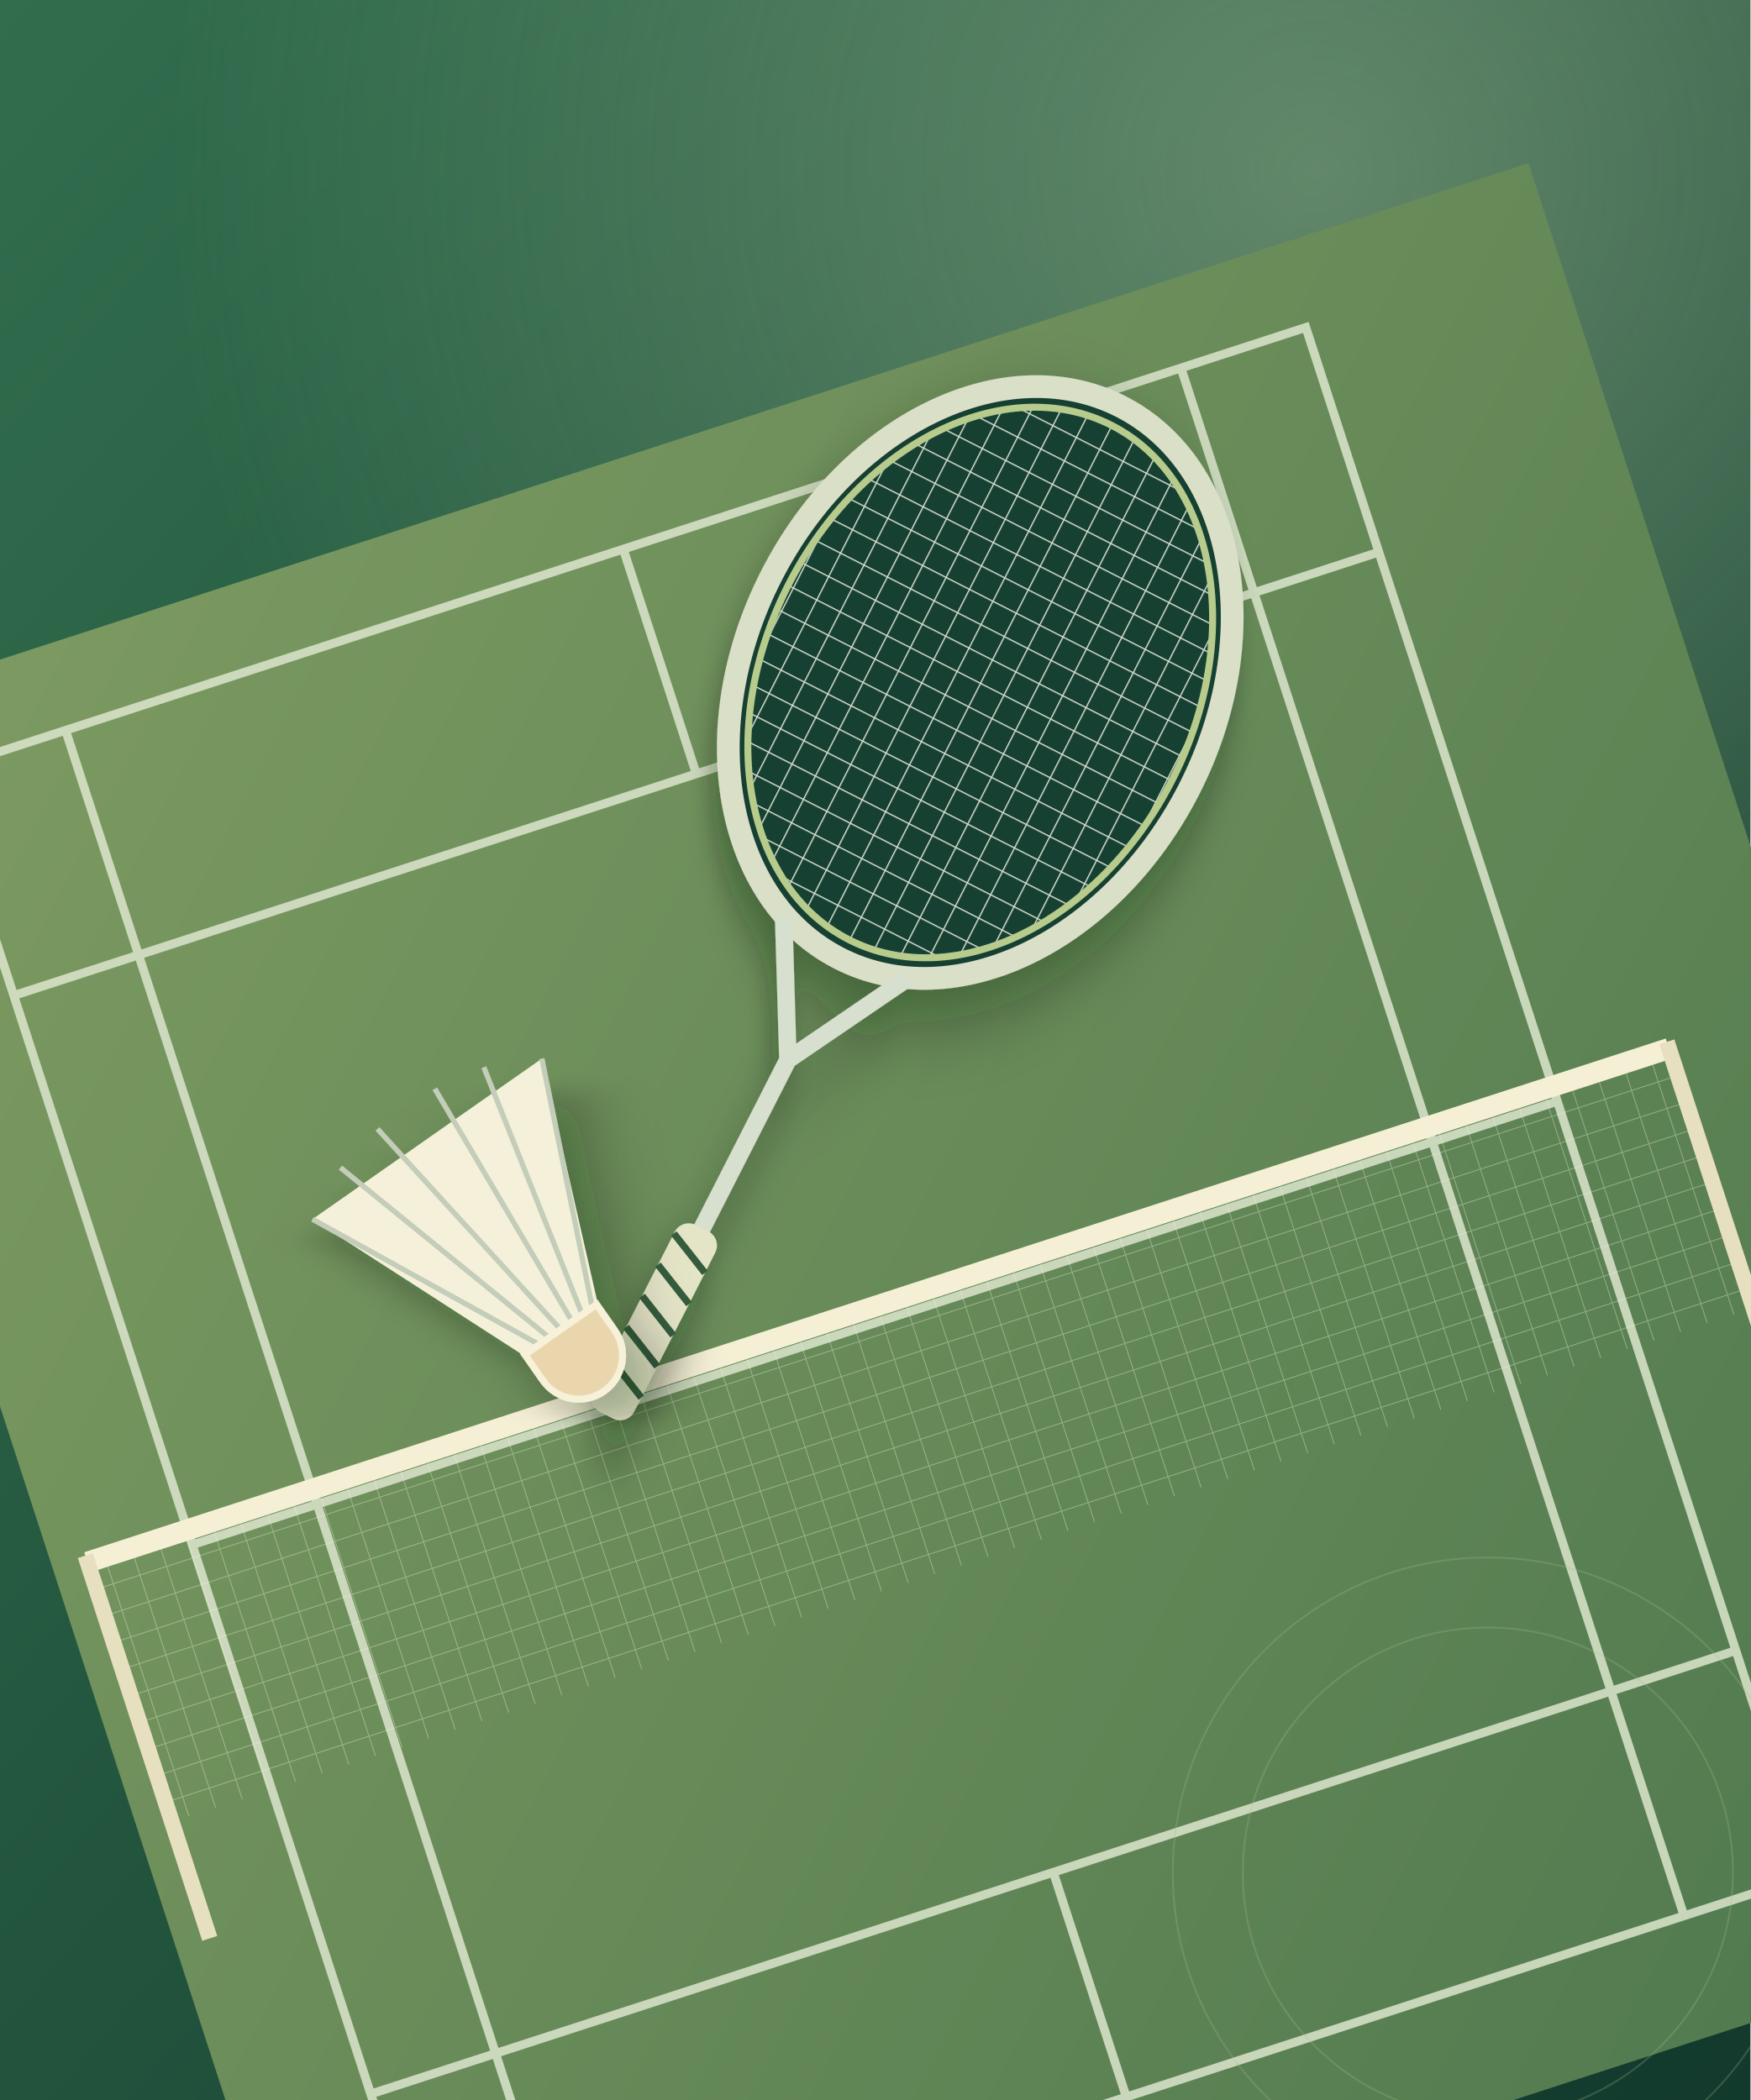
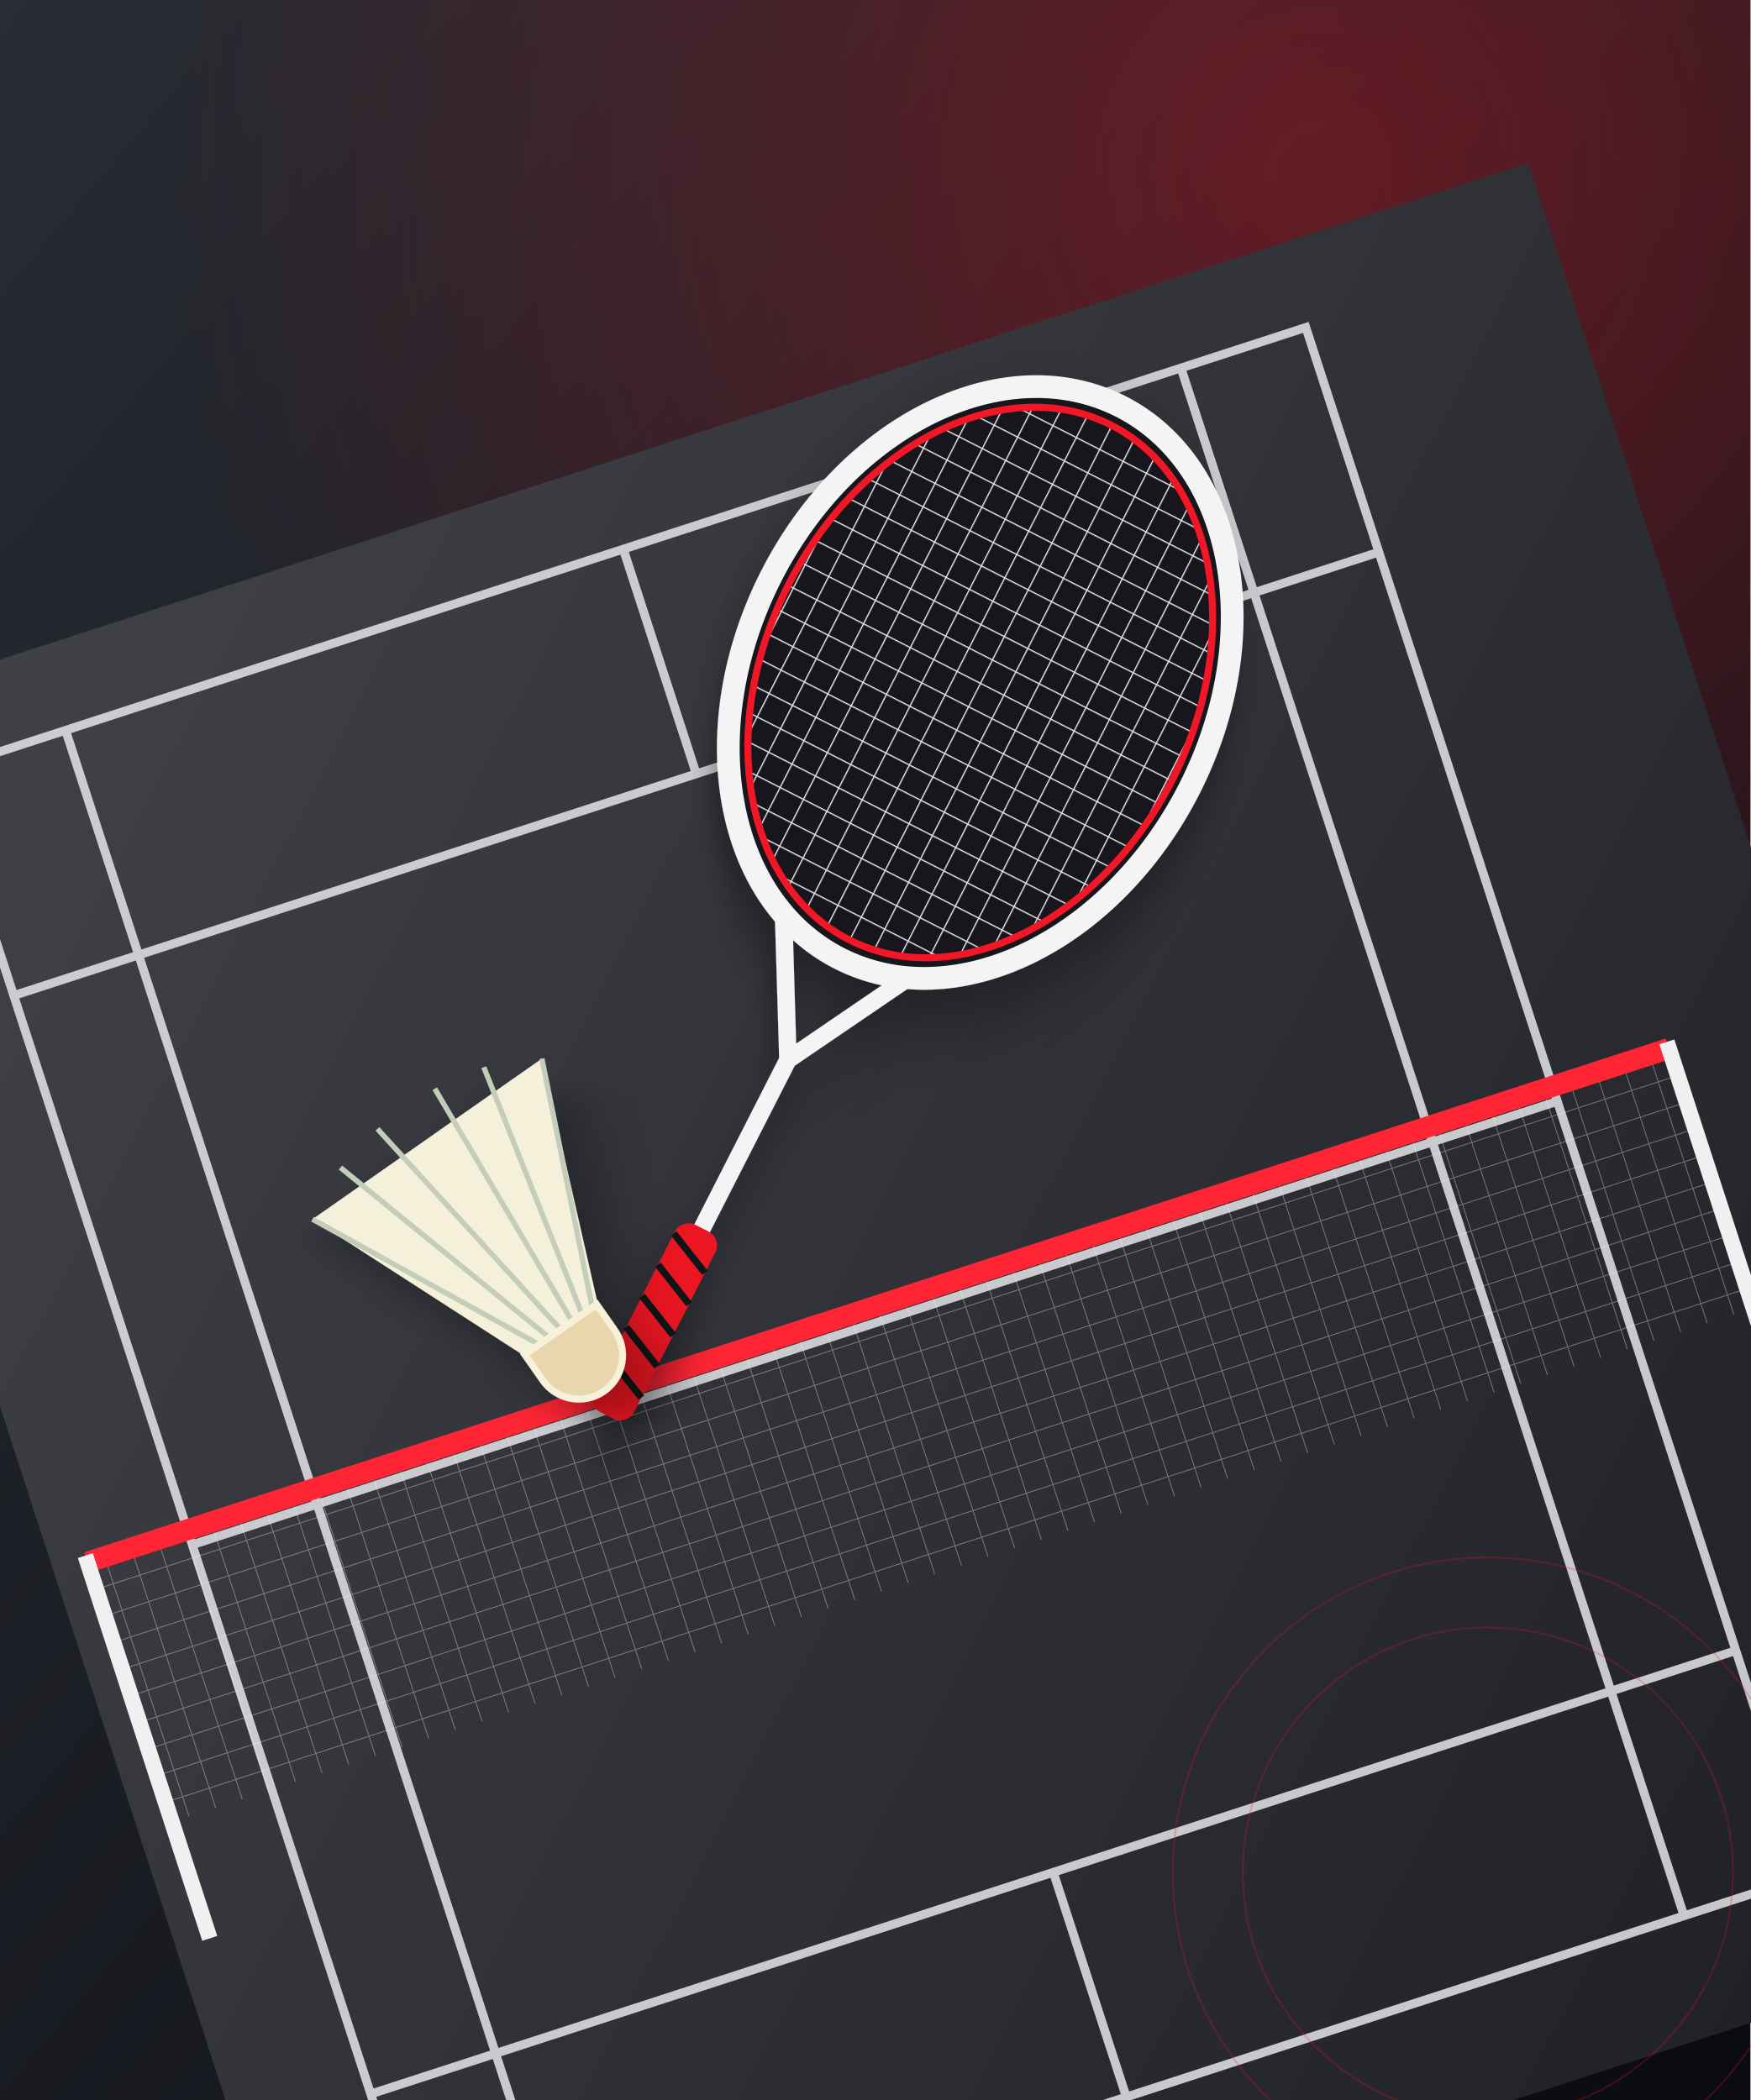
<svg xmlns="http://www.w3.org/2000/svg" width="1000" height="1200" viewBox="0 0 1000 1200">
  <defs>
    <linearGradient id="bg" x2="1" y2="1">
-       <stop stop-color="#326e4e" />
-       <stop offset="1" stop-color="#12392c" />
+       <stop stop-color="#292c33" />
+       <stop offset="1" stop-color="#090b10" />
    </linearGradient>
    <linearGradient id="floor" x2="1" y2="1">
-       <stop stop-color="#7f9c62" />
-       <stop offset="1" stop-color="#4d774e" />
+       <stop stop-color="#42444a" />
+       <stop offset="1" stop-color="#1c1e24" />
    </linearGradient>
    <pattern id="strings" width="15" height="15" patternUnits="userSpaceOnUse">
-       <path d="M15 0H0V15" fill="none" stroke="#d7dfcf" stroke-width="1.4" />
+       <path d="M15 0H0V15" fill="none" stroke="#e4e5e7" stroke-width="1.4" />
    </pattern>
    <pattern id="net" width="16" height="16" patternUnits="userSpaceOnUse">
-       <path d="M16 0H0V16" fill="none" stroke="#f3f2db" stroke-opacity=".35" />
+       <path d="M16 0H0V16" fill="none" stroke="#f2f2f3" stroke-opacity=".35" />
    </pattern>
    <filter id="shadow">
-       <feDropShadow dx="5" dy="18" stdDeviation="15" flood-color="#001a13" flood-opacity=".35" />
+       <feDropShadow dx="5" dy="18" stdDeviation="15" flood-color="#000000" flood-opacity=".35" />
    </filter>
    <radialGradient id="glow">
-       <stop stop-color="#d4dfb8" stop-opacity=".35" />
-       <stop offset="1" stop-color="#d4dfb8" stop-opacity="0" />
+       <stop stop-color="#eb1725" stop-opacity=".35" />
+       <stop offset="1" stop-color="#eb1725" stop-opacity="0" />
    </radialGradient>
  </defs>
  <path fill="url(#bg)" d="M0 0h1000v1200H0z" />
  <circle cx="750" cy="100" r="650" fill="url(#glow)" />
  <g transform="translate(-80 190) rotate(-18 500 450)">
    <path d="M50 70h1050v1050H50z" fill="url(#floor)" />
-     <g fill="none" stroke="#dce5cd" stroke-width="5" opacity=".85">
+     <g fill="none" stroke="#e4e5e7" stroke-width="5" opacity=".85">
      <path d="M130 120h820v930H130zM130 585h820M205 120v930m670-930v930M130 255h820M130 915h820M540 120v135m0 660v135" />
    </g>
-     <path d="M70 570h950v12H70z" fill="#f5f0d5" />
+     <path d="M70 570h950v12H70z" fill="#ff2534" />
    <path d="M70 582h950v150H70z" fill="url(#net)" />
-     <path d="M70 572v230m950-230v230" stroke="#e6dfc0" stroke-width="9" />
+     <path d="M70 572v230m950-230v230" stroke="#f0f0f0" stroke-width="9" />
  </g>
  <g filter="url(#shadow)" transform="translate(560 390) rotate(27)">
-     <ellipse cx="0" cy="0" rx="134" ry="177" fill="#163f32" stroke="#dadfc8" stroke-width="13" />
-     <ellipse cx="0" cy="0" rx="123" ry="165" fill="url(#strings)" stroke="#b6cb8c" stroke-width="4" />
-     <path d="M-40 169L0 242l40-73M0 241v180" fill="none" stroke="#d7dfce" stroke-width="10" />
-     <rect x="-13" y="350" width="26" height="120" rx="9" fill="#e4e4c7" />
-     <path d="M-13 360l26 12m-26 8l26 12m-26 8l26 12m-26 8l26 12m-26 8l26 12" stroke="#345b3d" stroke-width="4" />
+     <ellipse cx="0" cy="0" rx="134" ry="177" fill="#13151b" stroke="#f4f4f5" stroke-width="13" />
+     <ellipse cx="0" cy="0" rx="123" ry="165" fill="url(#strings)" stroke="#f21726" stroke-width="4" />
+     <path d="M-40 169L0 242l40-73M0 241v180" fill="none" stroke="#f4f4f5" stroke-width="10" />
+     <rect x="-13" y="350" width="26" height="120" rx="9" fill="#ec1423" />
+     <path d="M-13 360l26 12m-26 8l26 12m-26 8l26 12m-26 8l26 12m-26 8l26 12" stroke="#111319" stroke-width="4" />
  </g>
  <g filter="url(#shadow)" transform="translate(310 745) rotate(-35)">
    <path d="M-80-115L-25 20H25L80-115z" fill="#f5f0d9" />
    <path d="M-80-115L-15 18m-35-148L-8 18M-20-136L0 18m20-154L8 18m42-148L15 18m65-133L22 18" stroke="#c3cdb9" stroke-width="3" />
    <path d="M-25 18h50v18a25 25 0 01-50 0z" fill="#e9d6ac" stroke="#f7f1d9" stroke-width="4" />
  </g>
-   <circle cx="850" cy="1070" r="180" fill="none" stroke="#a8be8d" stroke-width="1" opacity=".25" />
-   <circle cx="850" cy="1070" r="140" fill="none" stroke="#a8be8d" stroke-width="1" opacity=".25" />
+   <circle cx="850" cy="1070" r="180" fill="none" stroke="#ed1423" stroke-width="1" opacity=".25" />
+   <circle cx="850" cy="1070" r="140" fill="none" stroke="#ed1423" stroke-width="1" opacity=".25" />
</svg>
